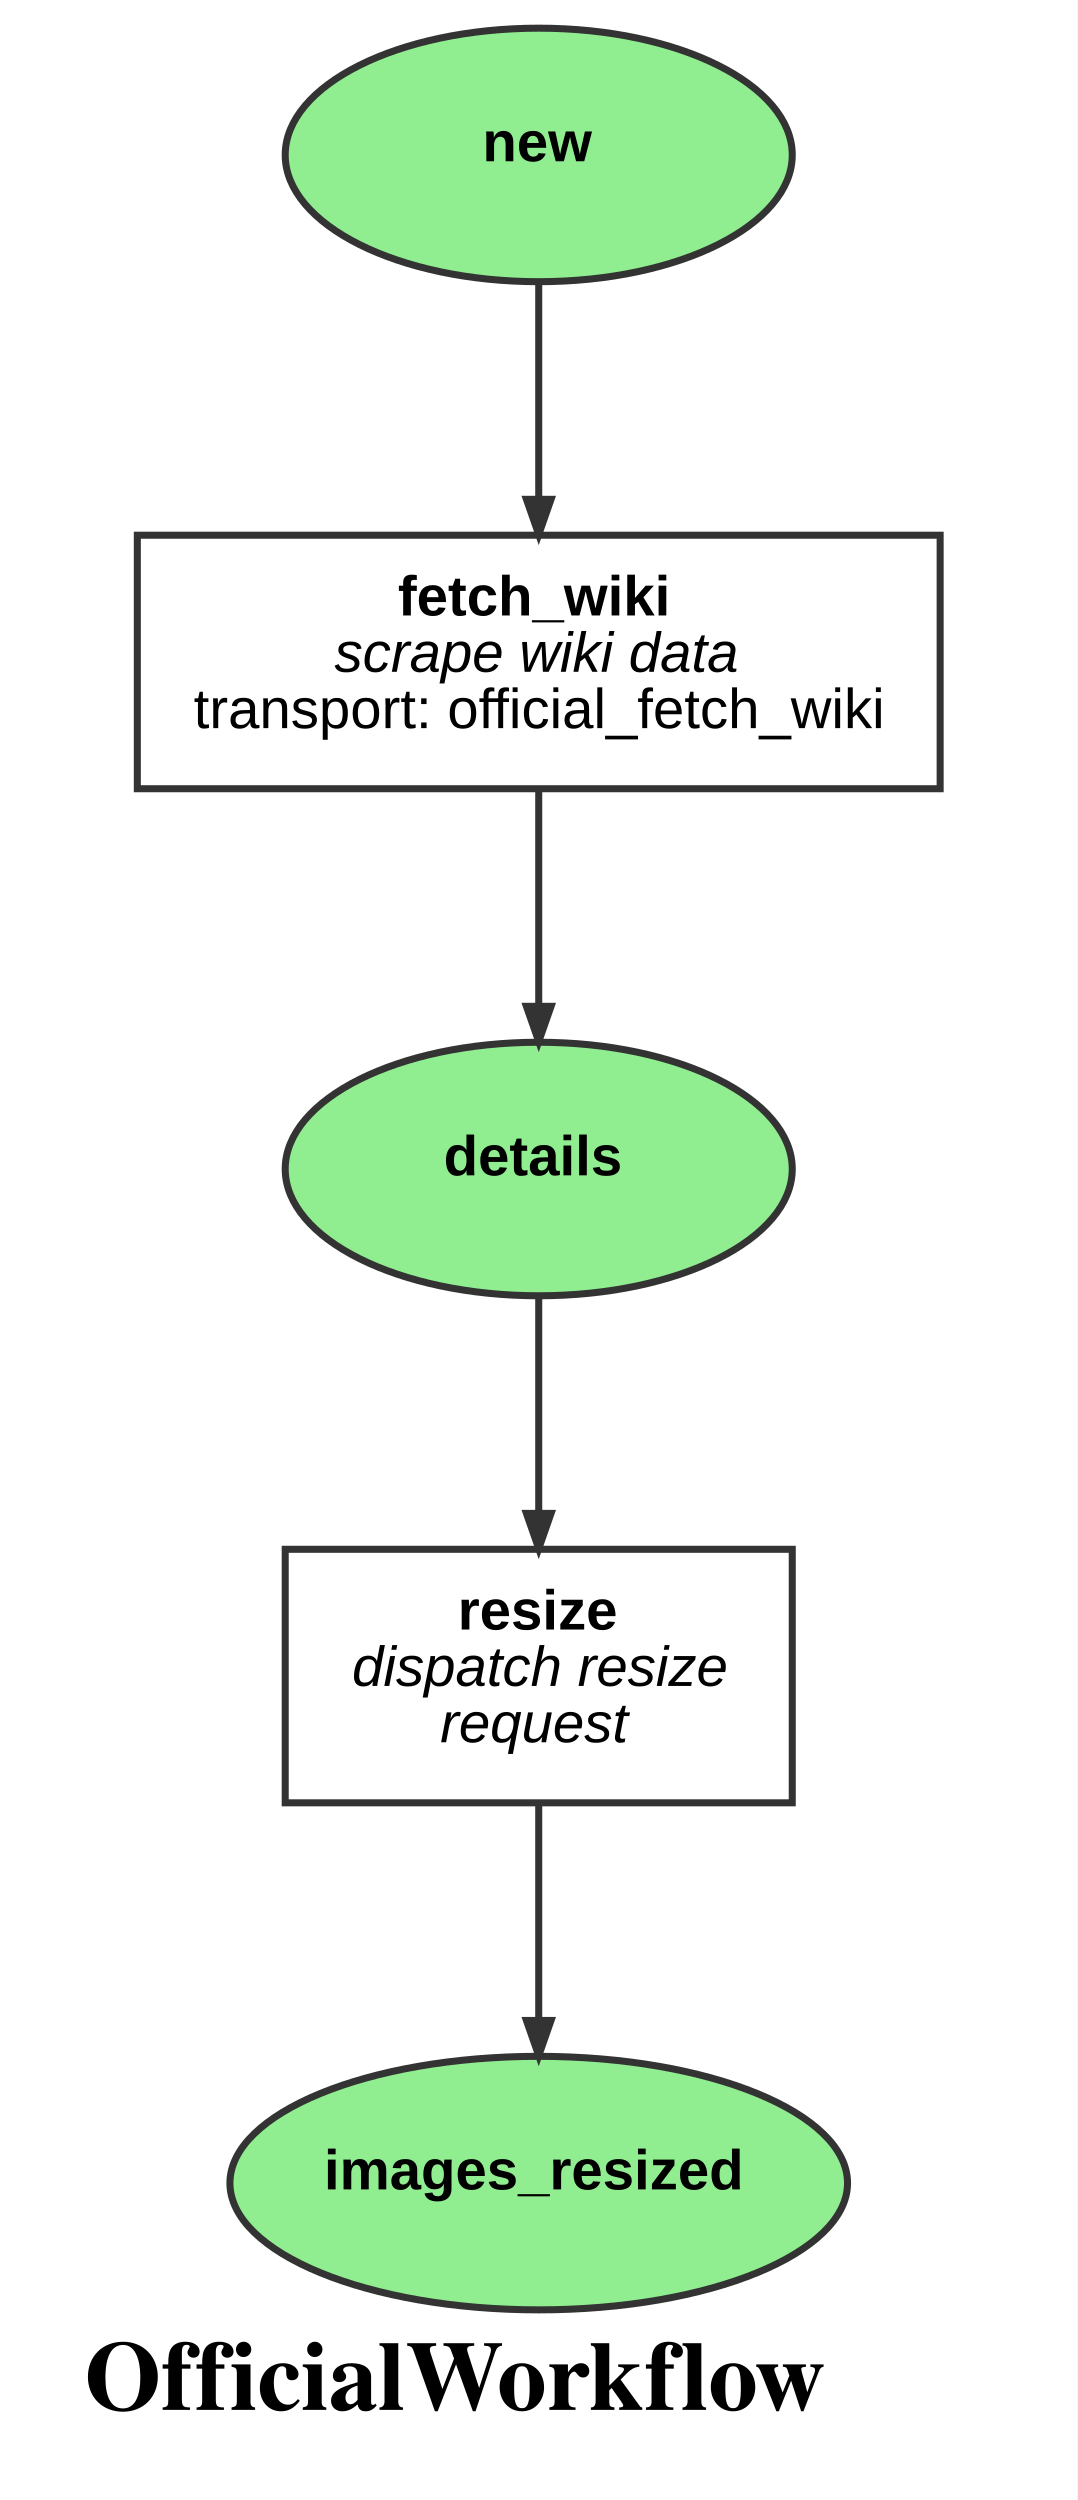
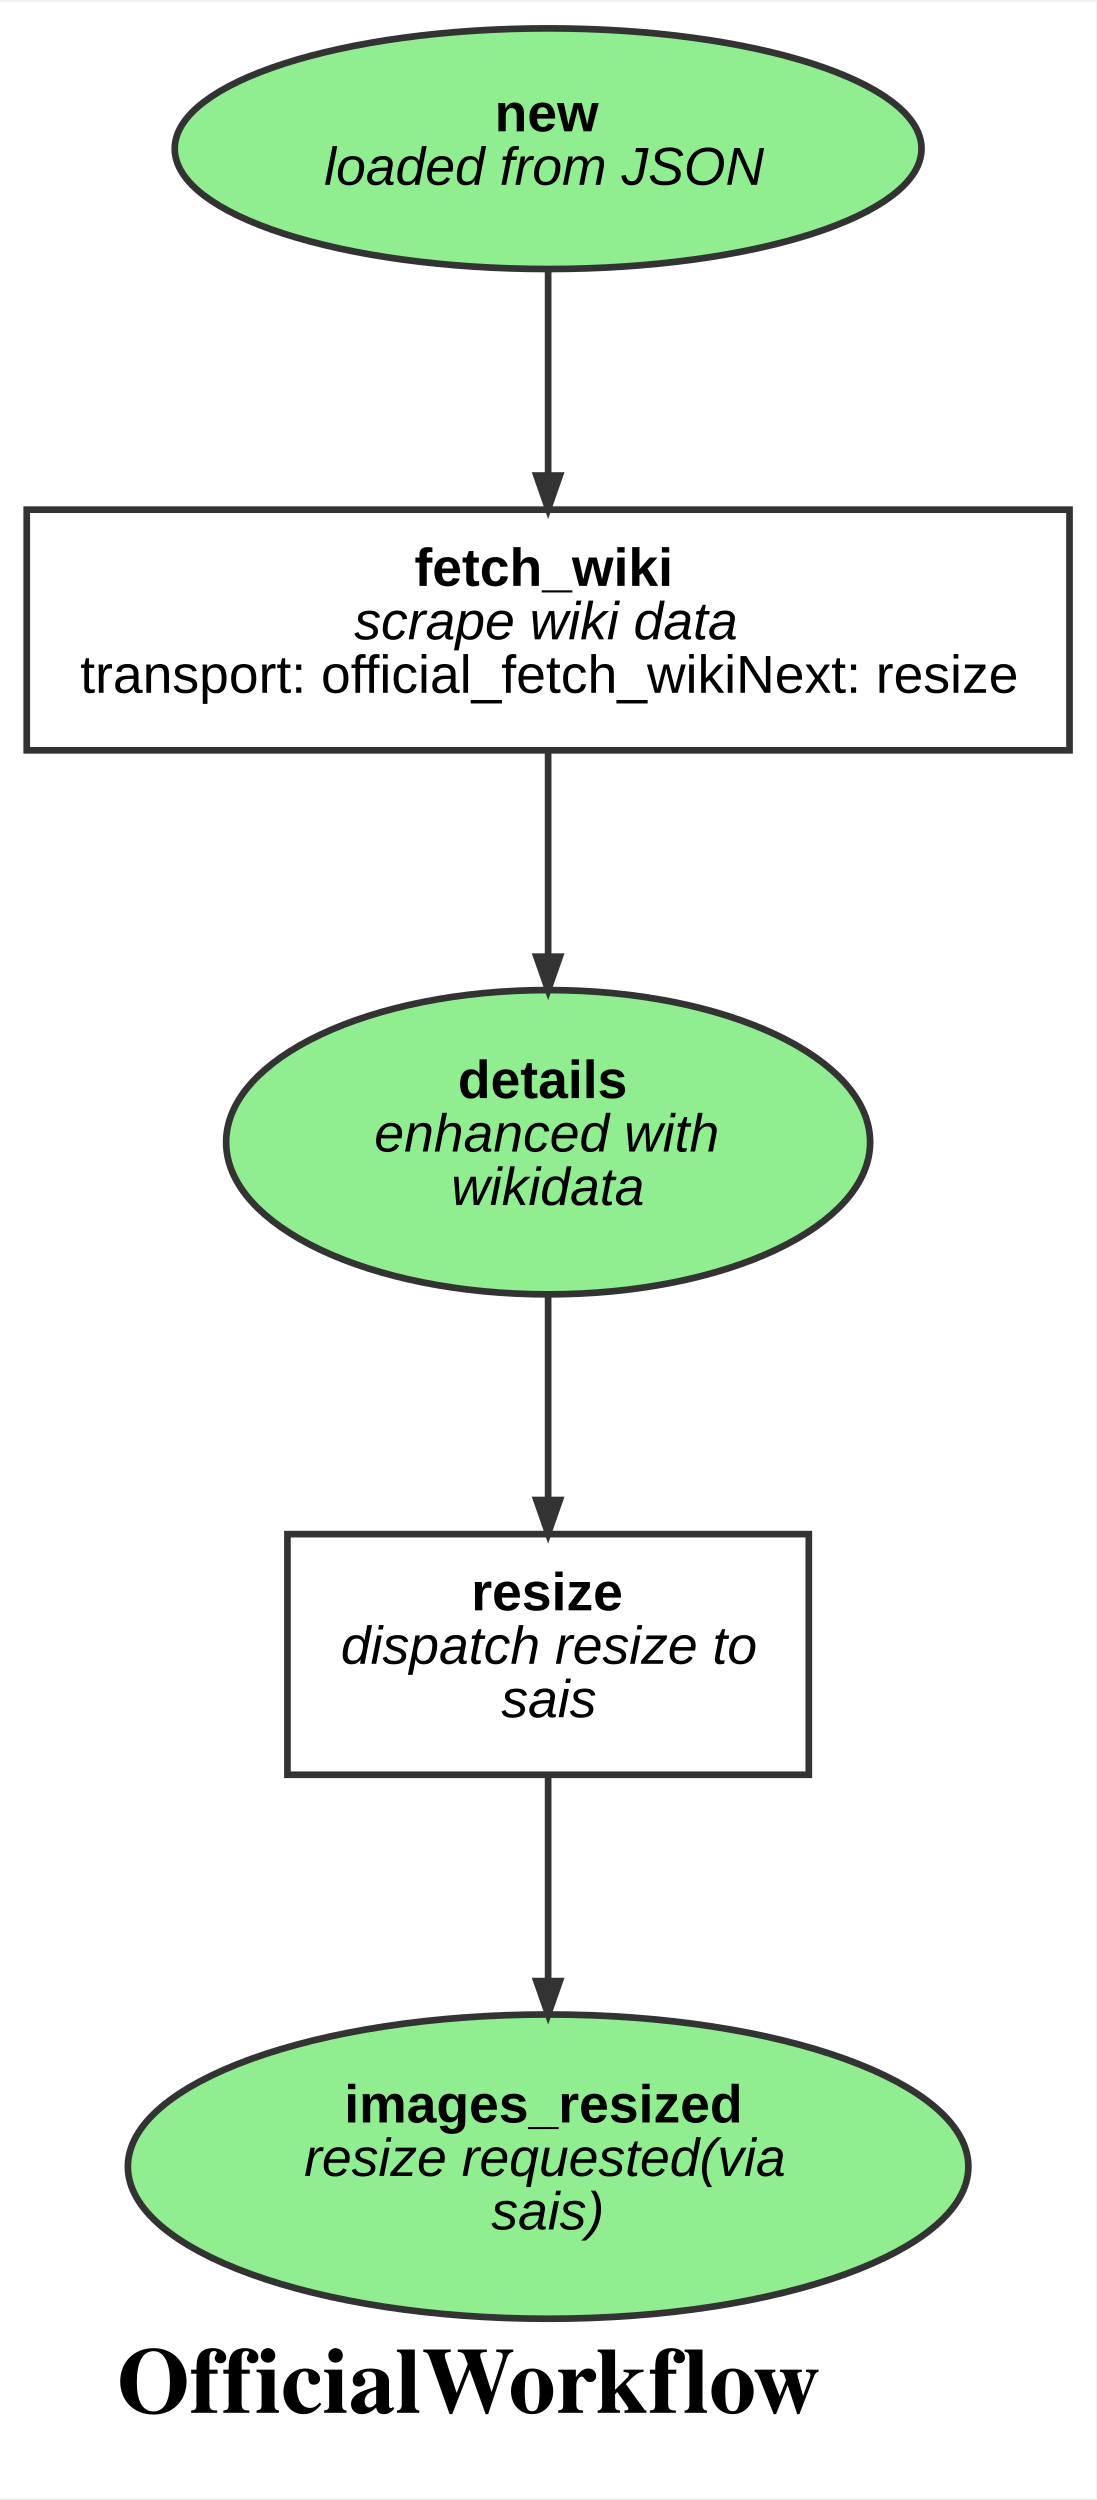
- <svg xmlns="http://www.w3.org/2000/svg" width="153pt" height="355pt" viewBox="0.00 0.00 153.00 355.00">
-   <g id="graph0" class="graph" transform="scale(1 1) rotate(0) translate(4 351)">
-     <polygon fill="white" stroke="transparent" points="-4,4 -4,-351 149,-351 149,4 -4,4" />
-     <text text-anchor="start" x="8" y="-8.8" font-family="Times,serif" font-weight="bold" font-size="14.00">OfficialWorkflow</text>
+ <svg xmlns="http://www.w3.org/2000/svg" width="164pt" height="374pt" viewBox="0.00 0.00 164.00 373.51">
+   <g id="graph0" class="graph" transform="scale(1 1) rotate(0) translate(4 369.51)">
+     <polygon fill="white" stroke="transparent" points="-4,4 -4,-369.51 160,-369.51 160,4 -4,4" />
+     <text text-anchor="start" x="13.5" y="-8.8" font-family="Times,serif" font-weight="bold" font-size="14.00">OfficialWorkflow</text>
    <g id="node1" class="node">
-       <ellipse fill="lightgreen" stroke="#333333" cx="72.5" cy="-329" rx="36" ry="18" />
-       <text text-anchor="start" x="64.5" y="-328.1" font-family="Arial" font-weight="bold" font-size="8.00">new</text>
+       <ellipse fill="lightgreen" stroke="#333333" cx="78" cy="-347.51" rx="55.86" ry="18" />
+       <text text-anchor="start" x="70" y="-350.11" font-family="Arial" font-weight="bold" font-size="8.00">new</text>
+       <text text-anchor="start" x="44.5" y="-342.11" font-family="Arial" font-style="italic" font-size="8.00">loaded from JSON</text>
    </g>
    <g id="node4" class="node">
-       <polygon fill="none" stroke="#333333" points="129.5,-275 15.5,-275 15.5,-239 129.5,-239 129.5,-275" />
-       <text text-anchor="start" x="52.5" y="-263.6" font-family="Arial" font-weight="bold" font-size="8.00">fetch_wiki</text>
-       <text text-anchor="start" x="43.5" y="-255.6" font-family="Arial" font-style="italic" font-size="8.00">scrape wiki data</text>
-       <text text-anchor="start" x="23.5" y="-247.6" font-family="Arial" font-size="8.00">transport: official_fetch_wiki</text>
+       <polygon fill="none" stroke="#333333" points="156,-293.51 0,-293.51 0,-257.51 156,-257.51 156,-293.51" />
+       <text text-anchor="start" x="58" y="-282.11" font-family="Arial" font-weight="bold" font-size="8.00">fetch_wiki</text>
+       <text text-anchor="start" x="49" y="-274.11" font-family="Arial" font-style="italic" font-size="8.00">scrape wiki data</text>
+       <text text-anchor="start" x="8" y="-266.11" font-family="Arial" font-size="8.00">transport: official_fetch_wikiNext: resize</text>
    </g>
    <g id="edge1" class="edge">
-       <path fill="none" stroke="#333333" d="M72.5,-310.7C72.5,-301.46 72.5,-289.98 72.5,-280.11" />
-       <polygon fill="#333333" stroke="#333333" points="74.25,-280.1 72.5,-275.1 70.75,-280.1 74.25,-280.1" />
+       <path fill="none" stroke="#333333" d="M78,-329.21C78,-319.97 78,-308.49 78,-298.61" />
+       <polygon fill="#333333" stroke="#333333" points="79.75,-298.61 78,-293.61 76.25,-298.61 79.75,-298.61" />
    </g>
    <g id="node2" class="node">
-       <ellipse fill="lightgreen" stroke="#333333" cx="72.5" cy="-185" rx="36" ry="18" />
-       <text text-anchor="start" x="59" y="-184.1" font-family="Arial" font-weight="bold" font-size="8.00">details</text>
+       <ellipse fill="lightgreen" stroke="#333333" cx="78" cy="-198.88" rx="48.17" ry="22.76" />
+       <text text-anchor="start" x="64.5" y="-205.48" font-family="Arial" font-weight="bold" font-size="8.00">details</text>
+       <text text-anchor="start" x="52" y="-197.48" font-family="Arial" font-style="italic" font-size="8.00">enhanced with</text>
+       <text text-anchor="start" x="63.5" y="-189.48" font-family="Arial" font-style="italic" font-size="8.00">wikidata</text>
    </g>
    <g id="node5" class="node">
-       <polygon fill="none" stroke="#333333" points="108.5,-131 36.5,-131 36.5,-95 108.5,-95 108.5,-131" />
-       <text text-anchor="start" x="61" y="-119.6" font-family="Arial" font-weight="bold" font-size="8.00">resize</text>
-       <text text-anchor="start" x="46" y="-111.6" font-family="Arial" font-style="italic" font-size="8.00">dispatch resize</text>
-       <text text-anchor="start" x="58.5" y="-103.6" font-family="Arial" font-style="italic" font-size="8.00">request</text>
+       <polygon fill="none" stroke="#333333" points="117,-140.25 39,-140.25 39,-104.25 117,-104.25 117,-140.25" />
+       <text text-anchor="start" x="66.5" y="-128.85" font-family="Arial" font-weight="bold" font-size="8.00">resize</text>
+       <text text-anchor="start" x="47" y="-120.85" font-family="Arial" font-style="italic" font-size="8.00">dispatch resize to</text>
+       <text text-anchor="start" x="71" y="-112.85" font-family="Arial" font-style="italic" font-size="8.00">sais</text>
    </g>
    <g id="edge3" class="edge">
-       <path fill="none" stroke="#333333" d="M72.5,-166.7C72.5,-157.46 72.5,-145.98 72.5,-136.11" />
-       <polygon fill="#333333" stroke="#333333" points="74.25,-136.1 72.5,-131.1 70.75,-136.1 74.25,-136.1" />
+       <path fill="none" stroke="#333333" d="M78,-175.9C78,-166.32 78,-155.11 78,-145.5" />
+       <polygon fill="#333333" stroke="#333333" points="79.75,-145.35 78,-140.35 76.25,-145.35 79.75,-145.35" />
    </g>
    <g id="node3" class="node">
-       <ellipse fill="lightgreen" stroke="#333333" cx="72.5" cy="-41" rx="43.85" ry="18" />
-       <text text-anchor="start" x="42" y="-40.1" font-family="Arial" font-weight="bold" font-size="8.00">images_resized</text>
+       <ellipse fill="lightgreen" stroke="#333333" cx="78" cy="-45.63" rx="62.87" ry="22.76" />
+       <text text-anchor="start" x="47.5" y="-52.23" font-family="Arial" font-weight="bold" font-size="8.00">images_resized</text>
+       <text text-anchor="start" x="41.5" y="-44.23" font-family="Arial" font-style="italic" font-size="8.00">resize requested(via</text>
+       <text text-anchor="start" x="69.5" y="-36.23" font-family="Arial" font-style="italic" font-size="8.00">sais)</text>
    </g>
    <g id="edge2" class="edge">
-       <path fill="none" stroke="#333333" d="M72.5,-238.7C72.5,-229.46 72.5,-217.98 72.5,-208.11" />
-       <polygon fill="#333333" stroke="#333333" points="74.25,-208.1 72.5,-203.1 70.75,-208.1 74.25,-208.1" />
+       <path fill="none" stroke="#333333" d="M78,-257.2C78,-248.18 78,-236.95 78,-226.82" />
+       <polygon fill="#333333" stroke="#333333" points="79.75,-226.64 78,-221.64 76.25,-226.64 79.75,-226.64" />
    </g>
    <g id="edge4" class="edge">
-       <path fill="none" stroke="#333333" d="M72.5,-94.7C72.5,-85.46 72.5,-73.98 72.5,-64.11" />
-       <polygon fill="#333333" stroke="#333333" points="74.25,-64.1 72.5,-59.1 70.75,-64.1 74.25,-64.1" />
+       <path fill="none" stroke="#333333" d="M78,-103.95C78,-94.93 78,-83.69 78,-73.57" />
+       <polygon fill="#333333" stroke="#333333" points="79.75,-73.39 78,-68.39 76.25,-73.39 79.75,-73.39" />
    </g>
  </g>
</svg>
